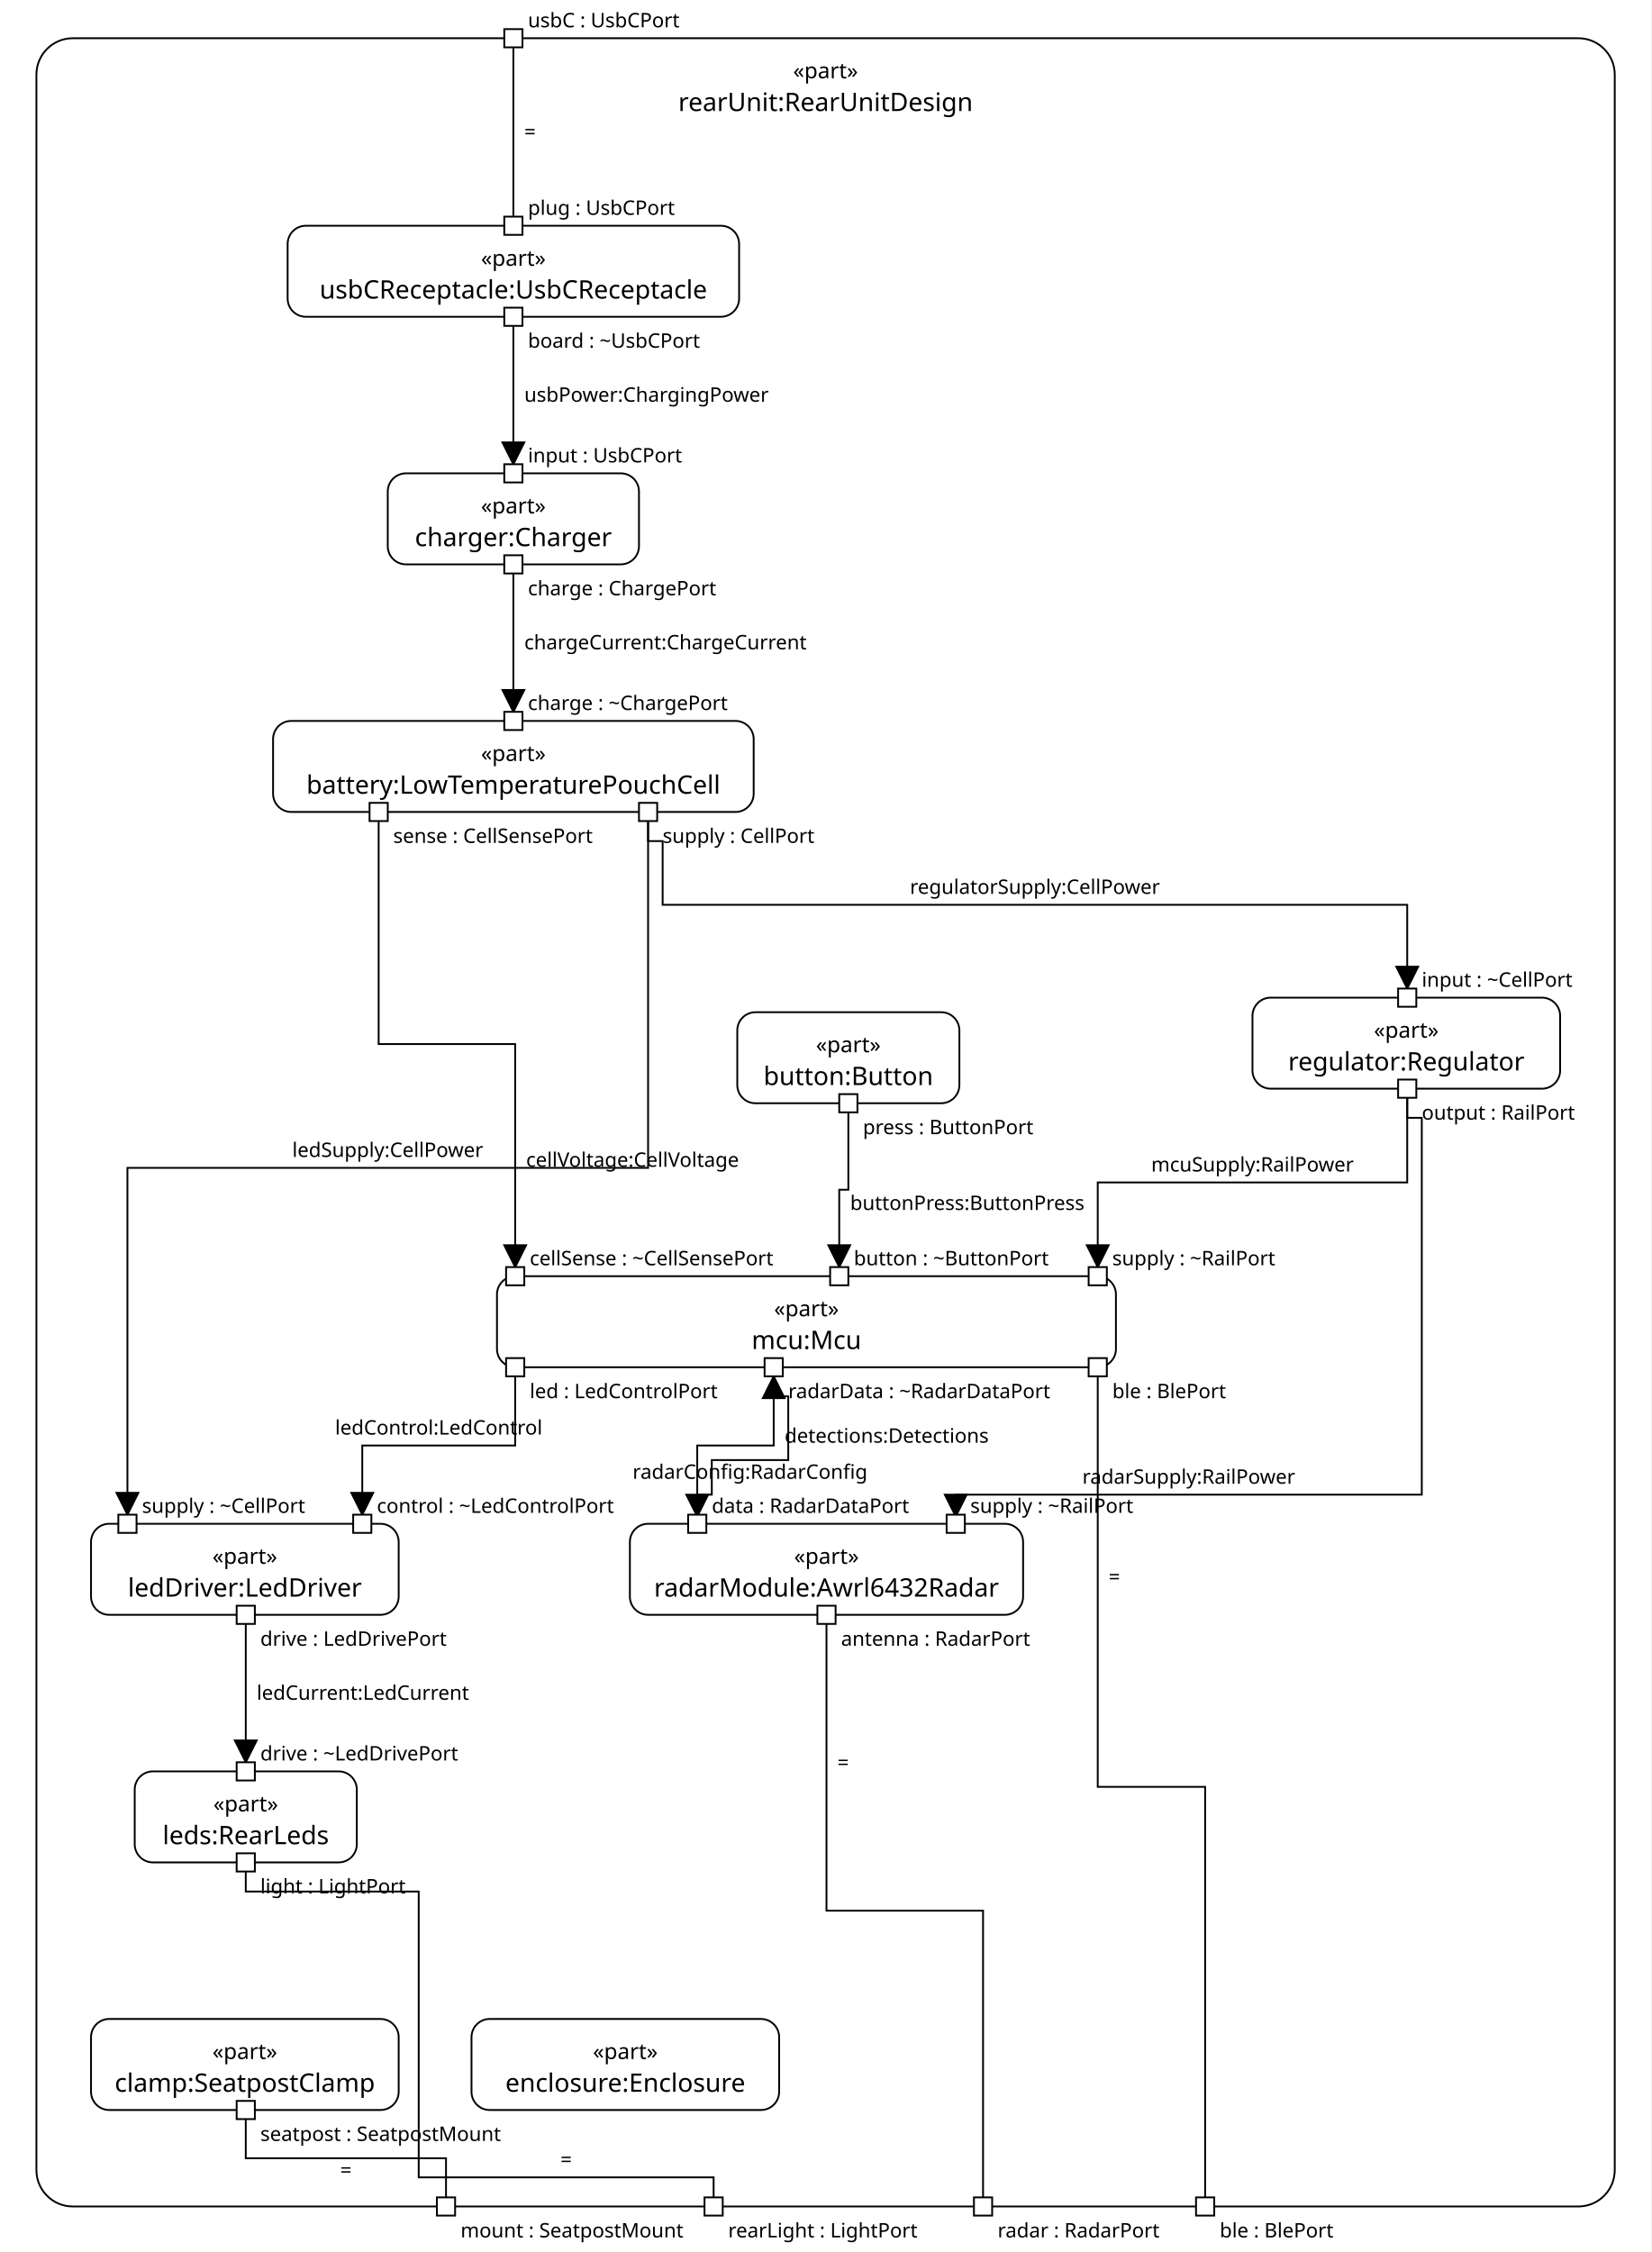
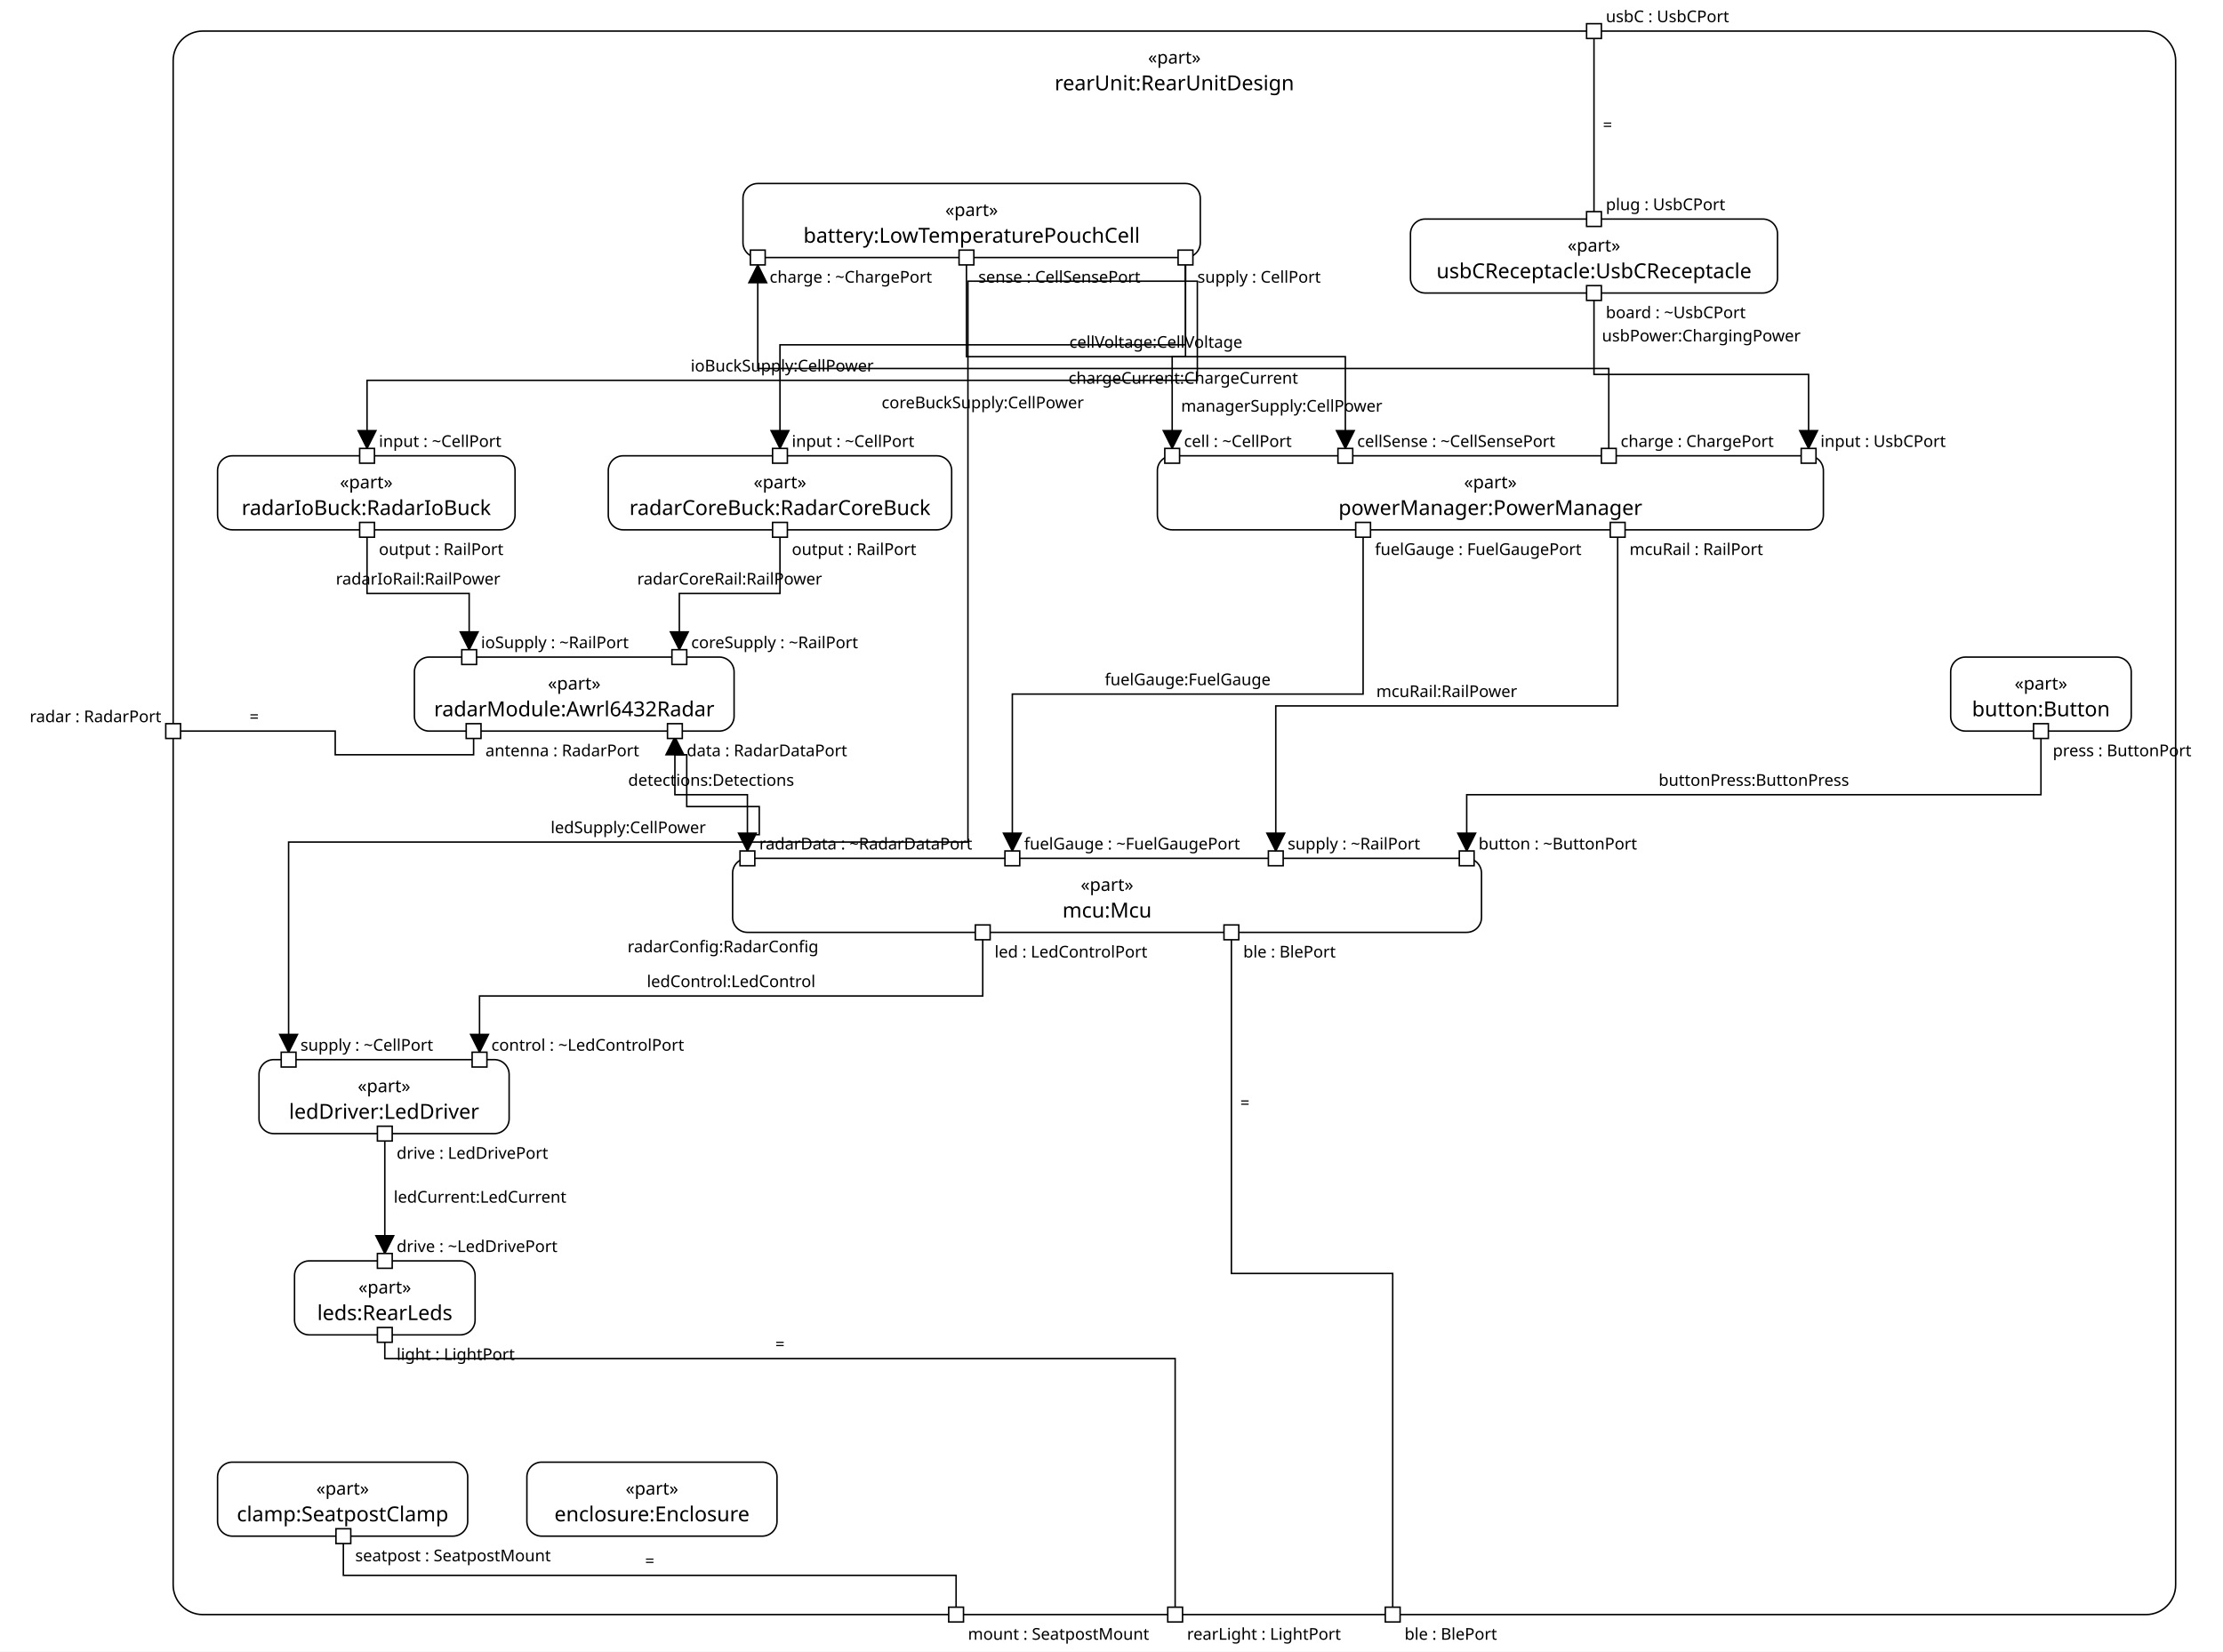
- <svg xmlns="http://www.w3.org/2000/svg" width="907" height="1237" viewBox="0 -1 907 1237" font-family="sans-serif">
-   <rect x="0" y="-1" width="907" height="1237" fill="#ffffff" />
-   <rect x="20" y="20" width="867" height="1191" rx="20" fill="#ffffff" stroke="#000000" />
-   <text x="453.5" y="42" text-anchor="middle" font-size="12">«part»</text>
-   <text x="453.5" y="60" text-anchor="middle" font-size="14">rearUnit:RearUnitDesign</text>
-   <rect x="150" y="395" width="264" height="50" rx="10" fill="#ffffff" stroke="#000000" />
-   <text x="282" y="417" text-anchor="middle" font-size="12">«part»</text>
-   <text x="282" y="435" text-anchor="middle" font-size="14">battery:LowTemperaturePouchCell</text>
-   <rect x="405" y="555" width="122" height="50" rx="10" fill="#ffffff" stroke="#000000" />
-   <text x="466" y="577" text-anchor="middle" font-size="12">«part»</text>
-   <text x="466" y="595" text-anchor="middle" font-size="14">button:Button</text>
-   <rect x="213" y="259" width="138" height="50" rx="10" fill="#ffffff" stroke="#000000" />
-   <text x="282" y="281" text-anchor="middle" font-size="12">«part»</text>
-   <text x="282" y="299" text-anchor="middle" font-size="14">charger:Charger</text>
-   <rect x="50" y="1108" width="169" height="50" rx="10" fill="#ffffff" stroke="#000000" />
-   <text x="134.5" y="1130" text-anchor="middle" font-size="12">«part»</text>
-   <text x="134.5" y="1148" text-anchor="middle" font-size="14">clamp:SeatpostClamp</text>
-   <rect x="259" y="1108" width="169" height="50" rx="10" fill="#ffffff" stroke="#000000" />
-   <text x="343.5" y="1130" text-anchor="middle" font-size="12">«part»</text>
-   <text x="343.5" y="1148" text-anchor="middle" font-size="14">enclosure:Enclosure</text>
-   <rect x="50" y="836" width="169" height="50" rx="10" fill="#ffffff" stroke="#000000" />
-   <text x="134.5" y="858" text-anchor="middle" font-size="12">«part»</text>
-   <text x="134.5" y="876" text-anchor="middle" font-size="14">ledDriver:LedDriver</text>
-   <rect x="74" y="972" width="122" height="50" rx="10" fill="#ffffff" stroke="#000000" />
-   <text x="135" y="994" text-anchor="middle" font-size="12">«part»</text>
-   <text x="135" y="1012" text-anchor="middle" font-size="14">leds:RearLeds</text>
-   <rect x="273" y="700" width="340" height="50" rx="10" fill="#ffffff" stroke="#000000" />
-   <text x="443" y="722" text-anchor="middle" font-size="12">«part»</text>
-   <text x="443" y="740" text-anchor="middle" font-size="14">mcu:Mcu</text>
-   <rect x="346" y="836" width="216" height="50" rx="10" fill="#ffffff" stroke="#000000" />
-   <text x="454" y="858" text-anchor="middle" font-size="12">«part»</text>
-   <text x="454" y="876" text-anchor="middle" font-size="14">radarModule:Awrl6432Radar</text>
-   <rect x="688" y="547" width="169" height="50" rx="10" fill="#ffffff" stroke="#000000" />
-   <text x="772.5" y="569" text-anchor="middle" font-size="12">«part»</text>
-   <text x="772.5" y="587" text-anchor="middle" font-size="14">regulator:Regulator</text>
-   <rect x="158" y="123" width="248" height="50" rx="10" fill="#ffffff" stroke="#000000" />
-   <text x="282" y="145" text-anchor="middle" font-size="12">«part»</text>
-   <text x="282" y="163" text-anchor="middle" font-size="14">usbCReceptacle:UsbCReceptacle</text>
-   <polyline points="540,1211 540,1048.5 454,1048.5 454,886" fill="none" stroke="#000000" />
-   <text x="460" y="970.92" text-anchor="start" font-size="11">=</text>
-   <polyline points="392,1211 392,1195 230,1195 230,1038 135,1038 135,1022" fill="none" stroke="#000000" />
-   <text x="311" y="1189" text-anchor="middle" font-size="11">=</text>
-   <polyline points="662,1211 662,980.5 603,980.5 603,750" fill="none" stroke="#000000" />
-   <text x="609" y="868.92" text-anchor="start" font-size="11">=</text>
-   <polyline points="282,20 282,123" fill="none" stroke="#000000" />
-   <text x="288" y="75.17" text-anchor="start" font-size="11">=</text>
-   <polyline points="245,1211 245,1184.5 135,1184.5 135,1158" fill="none" stroke="#000000" />
-   <text x="190" y="1194.8" text-anchor="middle" font-size="11">=</text>
-   <polygon points="461,695 455,683 467,683" fill="#000000" stroke="#000000" />
-   <polyline points="466,605 466,652.5 461,652.5 461,700" fill="none" stroke="#000000" />
-   <text x="467" y="663.62" text-anchor="start" font-size="11">buttonPress:ButtonPress</text>
-   <polygon points="283,695 277,683 289,683" fill="#000000" stroke="#000000" />
-   <polyline points="208,445 208,572.5 283,572.5 283,700" fill="none" stroke="#000000" />
-   <text x="289" y="639.92" text-anchor="start" font-size="11">cellVoltage:CellVoltage</text>
-   <polygon points="282,390 276,378 288,378" fill="#000000" stroke="#000000" />
-   <polyline points="282,309 282,395" fill="none" stroke="#000000" />
-   <text x="288" y="355.67" text-anchor="start" font-size="11">chargeCurrent:ChargeCurrent</text>
-   <polygon points="425,755 431,767 419,767" fill="#000000" stroke="#000000" />
-   <polyline points="383,836 383,793 425,793 425,750" fill="none" stroke="#000000" />
-   <text x="431" y="791.47" text-anchor="start" font-size="11">detections:Detections</text>
-   <polygon points="199,831 193,819 205,819" fill="#000000" stroke="#000000" />
-   <polyline points="283,750 283,793 199,793 199,836" fill="none" stroke="#000000" />
-   <text x="241" y="787" text-anchor="middle" font-size="11">ledControl:LedControl</text>
-   <polygon points="135,967 129,955 141,955" fill="#000000" stroke="#000000" />
-   <polyline points="135,886 135,972" fill="none" stroke="#000000" />
-   <text x="141" y="932.67" text-anchor="start" font-size="11">ledCurrent:LedCurrent</text>
-   <polygon points="70,831 64,819 76,819" fill="#000000" stroke="#000000" />
-   <polyline points="356,445 356,640.5 70,640.5 70,836" fill="none" stroke="#000000" />
-   <text x="213" y="634.5" text-anchor="middle" font-size="11">ledSupply:CellPower</text>
-   <polygon points="603,695 597,683 609,683" fill="#000000" stroke="#000000" />
-   <polyline points="773,597 773,648.5 603,648.5 603,700" fill="none" stroke="#000000" />
-   <text x="688" y="642.5" text-anchor="middle" font-size="11">mcuSupply:RailPower</text>
-   <polygon points="383,832 377,820 389,820" fill="#000000" stroke="#000000" />
-   <polyline points="425,750 425,766 433,766 433,801 391,801 391,820 383,820 383,836" fill="none" stroke="#000000" />
-   <text x="412" y="811.3" text-anchor="middle" font-size="11">radarConfig:RadarConfig</text>
-   <polygon points="525,832 519,820 531,820" fill="#000000" stroke="#000000" />
-   <polyline points="773,597 773,613 781,613 781,820 525,820 525,836" fill="none" stroke="#000000" />
-   <text x="653" y="814" text-anchor="middle" font-size="11">radarSupply:RailPower</text>
-   <polygon points="773,542 767,530 779,530" fill="#000000" stroke="#000000" />
-   <polyline points="356,445 356,461 364,461 364,496 773,496 773,547" fill="none" stroke="#000000" />
-   <text x="568.5" y="490" text-anchor="middle" font-size="11">regulatorSupply:CellPower</text>
-   <polygon points="282,254 276,242 288,242" fill="#000000" stroke="#000000" />
-   <polyline points="282,173 282,259" fill="none" stroke="#000000" />
-   <text x="288" y="219.67" text-anchor="start" font-size="11">usbPower:ChargingPower</text>
-   <rect x="657" y="1206" width="10" height="10" fill="#ffffff" stroke="#000000" />
-   <text x="670" y="1228" text-anchor="start" font-size="11">ble : BlePort</text>
-   <rect x="240" y="1206" width="10" height="10" fill="#ffffff" stroke="#000000" />
-   <text x="253" y="1228" text-anchor="start" font-size="11">mount : SeatpostMount</text>
-   <rect x="535" y="1206" width="10" height="10" fill="#ffffff" stroke="#000000" />
-   <text x="548" y="1228" text-anchor="start" font-size="11">radar : RadarPort</text>
-   <rect x="387" y="1206" width="10" height="10" fill="#ffffff" stroke="#000000" />
-   <text x="400" y="1228" text-anchor="start" font-size="11">rearLight : LightPort</text>
-   <rect x="277" y="15" width="10" height="10" fill="#ffffff" stroke="#000000" />
-   <text x="290" y="14" text-anchor="start" font-size="11">usbC : UsbCPort</text>
-   <rect x="277" y="390" width="10" height="10" fill="#ffffff" stroke="#000000" />
-   <text x="290" y="389" text-anchor="start" font-size="11">charge : ~ChargePort</text>
-   <rect x="203" y="440" width="10" height="10" fill="#ffffff" stroke="#000000" />
-   <text x="216" y="462" text-anchor="start" font-size="11">sense : CellSensePort</text>
-   <rect x="351" y="440" width="10" height="10" fill="#ffffff" stroke="#000000" />
-   <text x="364" y="462" text-anchor="start" font-size="11">supply : CellPort</text>
-   <rect x="461" y="600" width="10" height="10" fill="#ffffff" stroke="#000000" />
-   <text x="474" y="622" text-anchor="start" font-size="11">press : ButtonPort</text>
-   <rect x="277" y="304" width="10" height="10" fill="#ffffff" stroke="#000000" />
-   <text x="290" y="326" text-anchor="start" font-size="11">charge : ChargePort</text>
-   <rect x="277" y="254" width="10" height="10" fill="#ffffff" stroke="#000000" />
-   <text x="290" y="253" text-anchor="start" font-size="11">input : UsbCPort</text>
-   <rect x="130" y="1153" width="10" height="10" fill="#ffffff" stroke="#000000" />
-   <text x="143" y="1175" text-anchor="start" font-size="11">seatpost : SeatpostMount</text>
-   <rect x="194" y="831" width="10" height="10" fill="#ffffff" stroke="#000000" />
-   <text x="207" y="830" text-anchor="start" font-size="11">control : ~LedControlPort</text>
-   <rect x="130" y="881" width="10" height="10" fill="#ffffff" stroke="#000000" />
-   <text x="143" y="903" text-anchor="start" font-size="11">drive : LedDrivePort</text>
-   <rect x="65" y="831" width="10" height="10" fill="#ffffff" stroke="#000000" />
-   <text x="78" y="830" text-anchor="start" font-size="11">supply : ~CellPort</text>
-   <rect x="130" y="967" width="10" height="10" fill="#ffffff" stroke="#000000" />
-   <text x="143" y="966" text-anchor="start" font-size="11">drive : ~LedDrivePort</text>
-   <rect x="130" y="1017" width="10" height="10" fill="#ffffff" stroke="#000000" />
-   <text x="143" y="1039" text-anchor="start" font-size="11">light : LightPort</text>
-   <rect x="598" y="745" width="10" height="10" fill="#ffffff" stroke="#000000" />
-   <text x="611" y="767" text-anchor="start" font-size="11">ble : BlePort</text>
-   <rect x="456" y="695" width="10" height="10" fill="#ffffff" stroke="#000000" />
-   <text x="469" y="694" text-anchor="start" font-size="11">button : ~ButtonPort</text>
-   <rect x="278" y="695" width="10" height="10" fill="#ffffff" stroke="#000000" />
-   <text x="291" y="694" text-anchor="start" font-size="11">cellSense : ~CellSensePort</text>
-   <rect x="278" y="745" width="10" height="10" fill="#ffffff" stroke="#000000" />
-   <text x="291" y="767" text-anchor="start" font-size="11">led : LedControlPort</text>
-   <rect x="420" y="745" width="10" height="10" fill="#ffffff" stroke="#000000" />
-   <text x="433" y="767" text-anchor="start" font-size="11">radarData : ~RadarDataPort</text>
-   <rect x="598" y="695" width="10" height="10" fill="#ffffff" stroke="#000000" />
-   <text x="611" y="694" text-anchor="start" font-size="11">supply : ~RailPort</text>
-   <rect x="449" y="881" width="10" height="10" fill="#ffffff" stroke="#000000" />
-   <text x="462" y="903" text-anchor="start" font-size="11">antenna : RadarPort</text>
-   <rect x="378" y="831" width="10" height="10" fill="#ffffff" stroke="#000000" />
-   <text x="391" y="830" text-anchor="start" font-size="11">data : RadarDataPort</text>
-   <rect x="520" y="831" width="10" height="10" fill="#ffffff" stroke="#000000" />
-   <text x="533" y="830" text-anchor="start" font-size="11">supply : ~RailPort</text>
-   <rect x="768" y="542" width="10" height="10" fill="#ffffff" stroke="#000000" />
-   <text x="781" y="541" text-anchor="start" font-size="11">input : ~CellPort</text>
-   <rect x="768" y="592" width="10" height="10" fill="#ffffff" stroke="#000000" />
-   <text x="781" y="614" text-anchor="start" font-size="11">output : RailPort</text>
-   <rect x="277" y="168" width="10" height="10" fill="#ffffff" stroke="#000000" />
-   <text x="290" y="190" text-anchor="start" font-size="11">board : ~UsbCPort</text>
-   <rect x="277" y="118" width="10" height="10" fill="#ffffff" stroke="#000000" />
-   <text x="290" y="117" text-anchor="start" font-size="11">plug : UsbCPort</text>
+ <svg xmlns="http://www.w3.org/2000/svg" width="1502" height="1116" viewBox="-97 -1 1502 1116" font-family="sans-serif">
+   <rect x="-97" y="-1" width="1502" height="1116" fill="#ffffff" />
+   <rect x="20" y="20" width="1353" height="1070" rx="20" fill="#ffffff" stroke="#000000" />
+   <text x="696.5" y="42" text-anchor="middle" font-size="12">«part»</text>
+   <text x="696.5" y="60" text-anchor="middle" font-size="14">rearUnit:RearUnitDesign</text>
+   <rect x="405" y="123" width="309" height="50" rx="10" fill="#ffffff" stroke="#000000" />
+   <text x="559.5" y="145" text-anchor="middle" font-size="12">«part»</text>
+   <text x="559.5" y="163" text-anchor="middle" font-size="14">battery:LowTemperaturePouchCell</text>
+   <rect x="1221" y="443" width="122" height="50" rx="10" fill="#ffffff" stroke="#000000" />
+   <text x="1282" y="465" text-anchor="middle" font-size="12">«part»</text>
+   <text x="1282" y="483" text-anchor="middle" font-size="14">button:Button</text>
+   <rect x="50" y="987" width="169" height="50" rx="10" fill="#ffffff" stroke="#000000" />
+   <text x="134.5" y="1009" text-anchor="middle" font-size="12">«part»</text>
+   <text x="134.5" y="1027" text-anchor="middle" font-size="14">clamp:SeatpostClamp</text>
+   <rect x="259" y="987" width="169" height="50" rx="10" fill="#ffffff" stroke="#000000" />
+   <text x="343.5" y="1009" text-anchor="middle" font-size="12">«part»</text>
+   <text x="343.5" y="1027" text-anchor="middle" font-size="14">enclosure:Enclosure</text>
+   <rect x="78" y="715" width="169" height="50" rx="10" fill="#ffffff" stroke="#000000" />
+   <text x="162.5" y="737" text-anchor="middle" font-size="12">«part»</text>
+   <text x="162.5" y="755" text-anchor="middle" font-size="14">ledDriver:LedDriver</text>
+   <rect x="102" y="851" width="122" height="50" rx="10" fill="#ffffff" stroke="#000000" />
+   <text x="163" y="873" text-anchor="middle" font-size="12">«part»</text>
+   <text x="163" y="891" text-anchor="middle" font-size="14">leds:RearLeds</text>
+   <rect x="398" y="579" width="506" height="50" rx="10" fill="#ffffff" stroke="#000000" />
+   <text x="651" y="601" text-anchor="middle" font-size="12">«part»</text>
+   <text x="651" y="619" text-anchor="middle" font-size="14">mcu:Mcu</text>
+   <rect x="685" y="307" width="450" height="50" rx="10" fill="#ffffff" stroke="#000000" />
+   <text x="910" y="329" text-anchor="middle" font-size="12">«part»</text>
+   <text x="910" y="347" text-anchor="middle" font-size="14">powerManager:PowerManager</text>
+   <rect x="314" y="307" width="232" height="50" rx="10" fill="#ffffff" stroke="#000000" />
+   <text x="430" y="329" text-anchor="middle" font-size="12">«part»</text>
+   <text x="430" y="347" text-anchor="middle" font-size="14">radarCoreBuck:RadarCoreBuck</text>
+   <rect x="50" y="307" width="201" height="50" rx="10" fill="#ffffff" stroke="#000000" />
+   <text x="150.5" y="329" text-anchor="middle" font-size="12">«part»</text>
+   <text x="150.5" y="347" text-anchor="middle" font-size="14">radarIoBuck:RadarIoBuck</text>
+   <rect x="183" y="443" width="216" height="50" rx="10" fill="#ffffff" stroke="#000000" />
+   <text x="291" y="465" text-anchor="middle" font-size="12">«part»</text>
+   <text x="291" y="483" text-anchor="middle" font-size="14">radarModule:Awrl6432Radar</text>
+   <rect x="856" y="147" width="248" height="50" rx="10" fill="#ffffff" stroke="#000000" />
+   <text x="980" y="169" text-anchor="middle" font-size="12">«part»</text>
+   <text x="980" y="187" text-anchor="middle" font-size="14">usbCReceptacle:UsbCReceptacle</text>
+   <polyline points="20,493 129.5,493 129.5,509 223,509 223,493" fill="none" stroke="#000000" />
+   <text x="74.75" y="487" text-anchor="middle" font-size="11">=</text>
+   <polyline points="697,1090 697,917 163,917 163,901" fill="none" stroke="#000000" />
+   <text x="430" y="911" text-anchor="middle" font-size="11">=</text>
+   <polyline points="844,1090 844,859.5 735,859.5 735,629" fill="none" stroke="#000000" />
+   <text x="741" y="747.92" text-anchor="start" font-size="11">=</text>
+   <polyline points="980,20 980,147" fill="none" stroke="#000000" />
+   <text x="986" y="87.17" text-anchor="start" font-size="11">=</text>
+   <polyline points="549,1090 549,1063.5 135,1063.5 135,1037" fill="none" stroke="#000000" />
+   <text x="342" y="1057.5" text-anchor="middle" font-size="11">=</text>
+   <polygon points="894,574 888,562 900,562" fill="#000000" stroke="#000000" />
+   <polyline points="1282,493 1282,536 894,536 894,579" fill="none" stroke="#000000" />
+   <text x="1088" y="530" text-anchor="middle" font-size="11">buttonPress:ButtonPress</text>
+   <polygon points="812,302 806,290 818,290" fill="#000000" stroke="#000000" />
+   <polyline points="556,173 556,240 812,240 812,307" fill="none" stroke="#000000" />
+   <text x="684" y="234" text-anchor="middle" font-size="11">cellVoltage:CellVoltage</text>
+   <polygon points="415,178 421,190 409,190" fill="#000000" stroke="#000000" />
+   <polyline points="990,307 990,248 415,248 415,173" fill="none" stroke="#000000" />
+   <text x="702.5" y="258.3" text-anchor="middle" font-size="11">chargeCurrent:ChargeCurrent</text>
+   <polygon points="430,302 424,290 436,290" fill="#000000" stroke="#000000" />
+   <polyline points="704,173 704,232 430,232 430,307" fill="none" stroke="#000000" />
+   <text x="567" y="274.9" text-anchor="middle" font-size="11">coreBuckSupply:CellPower</text>
+   <polygon points="408,574 402,562 414,562" fill="#000000" stroke="#000000" />
+   <polyline points="359,493 359,536 408,536 408,579" fill="none" stroke="#000000" />
+   <text x="383.5" y="530" text-anchor="middle" font-size="11">detections:Detections</text>
+   <polygon points="587,574 581,562 593,562" fill="#000000" stroke="#000000" />
+   <polyline points="824,357 824,468 587,468 587,579" fill="none" stroke="#000000" />
+   <text x="705.5" y="462" text-anchor="middle" font-size="11">fuelGauge:FuelGauge</text>
+   <polygon points="151,302 145,290 157,290" fill="#000000" stroke="#000000" />
+   <polyline points="704,173 704,189 712,189 712,256 151,256 151,307" fill="none" stroke="#000000" />
+   <text x="431.5" y="250" text-anchor="middle" font-size="11">ioBuckSupply:CellPower</text>
+   <polygon points="227,710 221,698 233,698" fill="#000000" stroke="#000000" />
+   <polyline points="567,629 567,672 227,672 227,715" fill="none" stroke="#000000" />
+   <text x="397" y="666" text-anchor="middle" font-size="11">ledControl:LedControl</text>
+   <polygon points="163,846 157,834 169,834" fill="#000000" stroke="#000000" />
+   <polyline points="163,765 163,851" fill="none" stroke="#000000" />
+   <text x="169" y="811.67" text-anchor="start" font-size="11">ledCurrent:LedCurrent</text>
+   <polygon points="98,710 92,698 104,698" fill="#000000" stroke="#000000" />
+   <polyline points="704,173 704,189 557,189 557,568 98,568 98,715" fill="none" stroke="#000000" />
+   <text x="327.5" y="562" text-anchor="middle" font-size="11">ledSupply:CellPower</text>
+   <polygon points="695,302 689,290 701,290" fill="#000000" stroke="#000000" />
+   <polyline points="704,173 704,240 695,240 695,307" fill="none" stroke="#000000" />
+   <text x="701" y="277.17" text-anchor="start" font-size="11">managerSupply:CellPower</text>
+   <polygon points="765,574 759,562 771,562" fill="#000000" stroke="#000000" />
+   <polyline points="996,357 996,476 765,476 765,579" fill="none" stroke="#000000" />
+   <text x="880.5" y="470" text-anchor="middle" font-size="11">mcuRail:RailPower</text>
+   <polygon points="359,497 365,509 353,509" fill="#000000" stroke="#000000" />
+   <polyline points="408,579 408,563 416,563 416,544 367,544 367,509 359,509 359,493" fill="none" stroke="#000000" />
+   <text x="391.5" y="642.5" text-anchor="middle" font-size="11">radarConfig:RadarConfig</text>
+   <polygon points="362,438 356,426 368,426" fill="#000000" stroke="#000000" />
+   <polyline points="430,357 430,400 362,400 362,443" fill="none" stroke="#000000" />
+   <text x="396" y="394" text-anchor="middle" font-size="11">radarCoreRail:RailPower</text>
+   <polygon points="220,438 214,426 226,426" fill="#000000" stroke="#000000" />
+   <polyline points="151,357 151,400 220,400 220,443" fill="none" stroke="#000000" />
+   <text x="185.5" y="394" text-anchor="middle" font-size="11">radarIoRail:RailPower</text>
+   <polygon points="1125,302 1119,290 1131,290" fill="#000000" stroke="#000000" />
+   <polyline points="980,197 980,252 1125,252 1125,307" fill="none" stroke="#000000" />
+   <text x="1052.5" y="229.7" text-anchor="middle" font-size="11">usbPower:ChargingPower</text>
+   <rect x="839" y="1085" width="10" height="10" fill="#ffffff" stroke="#000000" />
+   <text x="852" y="1107" text-anchor="start" font-size="11">ble : BlePort</text>
+   <rect x="544" y="1085" width="10" height="10" fill="#ffffff" stroke="#000000" />
+   <text x="557" y="1107" text-anchor="start" font-size="11">mount : SeatpostMount</text>
+   <rect x="15" y="488" width="10" height="10" fill="#ffffff" stroke="#000000" />
+   <text x="12" y="487" text-anchor="end" font-size="11">radar : RadarPort</text>
+   <rect x="692" y="1085" width="10" height="10" fill="#ffffff" stroke="#000000" />
+   <text x="705" y="1107" text-anchor="start" font-size="11">rearLight : LightPort</text>
+   <rect x="975" y="15" width="10" height="10" fill="#ffffff" stroke="#000000" />
+   <text x="988" y="14" text-anchor="start" font-size="11">usbC : UsbCPort</text>
+   <rect x="410" y="168" width="10" height="10" fill="#ffffff" stroke="#000000" />
+   <text x="423" y="190" text-anchor="start" font-size="11">charge : ~ChargePort</text>
+   <rect x="551" y="168" width="10" height="10" fill="#ffffff" stroke="#000000" />
+   <text x="564" y="190" text-anchor="start" font-size="11">sense : CellSensePort</text>
+   <rect x="699" y="168" width="10" height="10" fill="#ffffff" stroke="#000000" />
+   <text x="712" y="190" text-anchor="start" font-size="11">supply : CellPort</text>
+   <rect x="1277" y="488" width="10" height="10" fill="#ffffff" stroke="#000000" />
+   <text x="1290" y="510" text-anchor="start" font-size="11">press : ButtonPort</text>
+   <rect x="130" y="1032" width="10" height="10" fill="#ffffff" stroke="#000000" />
+   <text x="143" y="1054" text-anchor="start" font-size="11">seatpost : SeatpostMount</text>
+   <rect x="222" y="710" width="10" height="10" fill="#ffffff" stroke="#000000" />
+   <text x="235" y="709" text-anchor="start" font-size="11">control : ~LedControlPort</text>
+   <rect x="158" y="760" width="10" height="10" fill="#ffffff" stroke="#000000" />
+   <text x="171" y="782" text-anchor="start" font-size="11">drive : LedDrivePort</text>
+   <rect x="93" y="710" width="10" height="10" fill="#ffffff" stroke="#000000" />
+   <text x="106" y="709" text-anchor="start" font-size="11">supply : ~CellPort</text>
+   <rect x="158" y="846" width="10" height="10" fill="#ffffff" stroke="#000000" />
+   <text x="171" y="845" text-anchor="start" font-size="11">drive : ~LedDrivePort</text>
+   <rect x="158" y="896" width="10" height="10" fill="#ffffff" stroke="#000000" />
+   <text x="171" y="918" text-anchor="start" font-size="11">light : LightPort</text>
+   <rect x="730" y="624" width="10" height="10" fill="#ffffff" stroke="#000000" />
+   <text x="743" y="646" text-anchor="start" font-size="11">ble : BlePort</text>
+   <rect x="889" y="574" width="10" height="10" fill="#ffffff" stroke="#000000" />
+   <text x="902" y="573" text-anchor="start" font-size="11">button : ~ButtonPort</text>
+   <rect x="582" y="574" width="10" height="10" fill="#ffffff" stroke="#000000" />
+   <text x="595" y="573" text-anchor="start" font-size="11">fuelGauge : ~FuelGaugePort</text>
+   <rect x="562" y="624" width="10" height="10" fill="#ffffff" stroke="#000000" />
+   <text x="575" y="646" text-anchor="start" font-size="11">led : LedControlPort</text>
+   <rect x="403" y="574" width="10" height="10" fill="#ffffff" stroke="#000000" />
+   <text x="416" y="573" text-anchor="start" font-size="11">radarData : ~RadarDataPort</text>
+   <rect x="760" y="574" width="10" height="10" fill="#ffffff" stroke="#000000" />
+   <text x="773" y="573" text-anchor="start" font-size="11">supply : ~RailPort</text>
+   <rect x="690" y="302" width="10" height="10" fill="#ffffff" stroke="#000000" />
+   <text x="703" y="301" text-anchor="start" font-size="11">cell : ~CellPort</text>
+   <rect x="807" y="302" width="10" height="10" fill="#ffffff" stroke="#000000" />
+   <text x="820" y="301" text-anchor="start" font-size="11">cellSense : ~CellSensePort</text>
+   <rect x="985" y="302" width="10" height="10" fill="#ffffff" stroke="#000000" />
+   <text x="998" y="301" text-anchor="start" font-size="11">charge : ChargePort</text>
+   <rect x="819" y="352" width="10" height="10" fill="#ffffff" stroke="#000000" />
+   <text x="832" y="374" text-anchor="start" font-size="11">fuelGauge : FuelGaugePort</text>
+   <rect x="1120" y="302" width="10" height="10" fill="#ffffff" stroke="#000000" />
+   <text x="1133" y="301" text-anchor="start" font-size="11">input : UsbCPort</text>
+   <rect x="991" y="352" width="10" height="10" fill="#ffffff" stroke="#000000" />
+   <text x="1004" y="374" text-anchor="start" font-size="11">mcuRail : RailPort</text>
+   <rect x="425" y="302" width="10" height="10" fill="#ffffff" stroke="#000000" />
+   <text x="438" y="301" text-anchor="start" font-size="11">input : ~CellPort</text>
+   <rect x="425" y="352" width="10" height="10" fill="#ffffff" stroke="#000000" />
+   <text x="438" y="374" text-anchor="start" font-size="11">output : RailPort</text>
+   <rect x="146" y="302" width="10" height="10" fill="#ffffff" stroke="#000000" />
+   <text x="159" y="301" text-anchor="start" font-size="11">input : ~CellPort</text>
+   <rect x="146" y="352" width="10" height="10" fill="#ffffff" stroke="#000000" />
+   <text x="159" y="374" text-anchor="start" font-size="11">output : RailPort</text>
+   <rect x="218" y="488" width="10" height="10" fill="#ffffff" stroke="#000000" />
+   <text x="231" y="510" text-anchor="start" font-size="11">antenna : RadarPort</text>
+   <rect x="357" y="438" width="10" height="10" fill="#ffffff" stroke="#000000" />
+   <text x="370" y="437" text-anchor="start" font-size="11">coreSupply : ~RailPort</text>
+   <rect x="354" y="488" width="10" height="10" fill="#ffffff" stroke="#000000" />
+   <text x="367" y="510" text-anchor="start" font-size="11">data : RadarDataPort</text>
+   <rect x="215" y="438" width="10" height="10" fill="#ffffff" stroke="#000000" />
+   <text x="228" y="437" text-anchor="start" font-size="11">ioSupply : ~RailPort</text>
+   <rect x="975" y="192" width="10" height="10" fill="#ffffff" stroke="#000000" />
+   <text x="988" y="214" text-anchor="start" font-size="11">board : ~UsbCPort</text>
+   <rect x="975" y="142" width="10" height="10" fill="#ffffff" stroke="#000000" />
+   <text x="988" y="141" text-anchor="start" font-size="11">plug : UsbCPort</text>
</svg>
